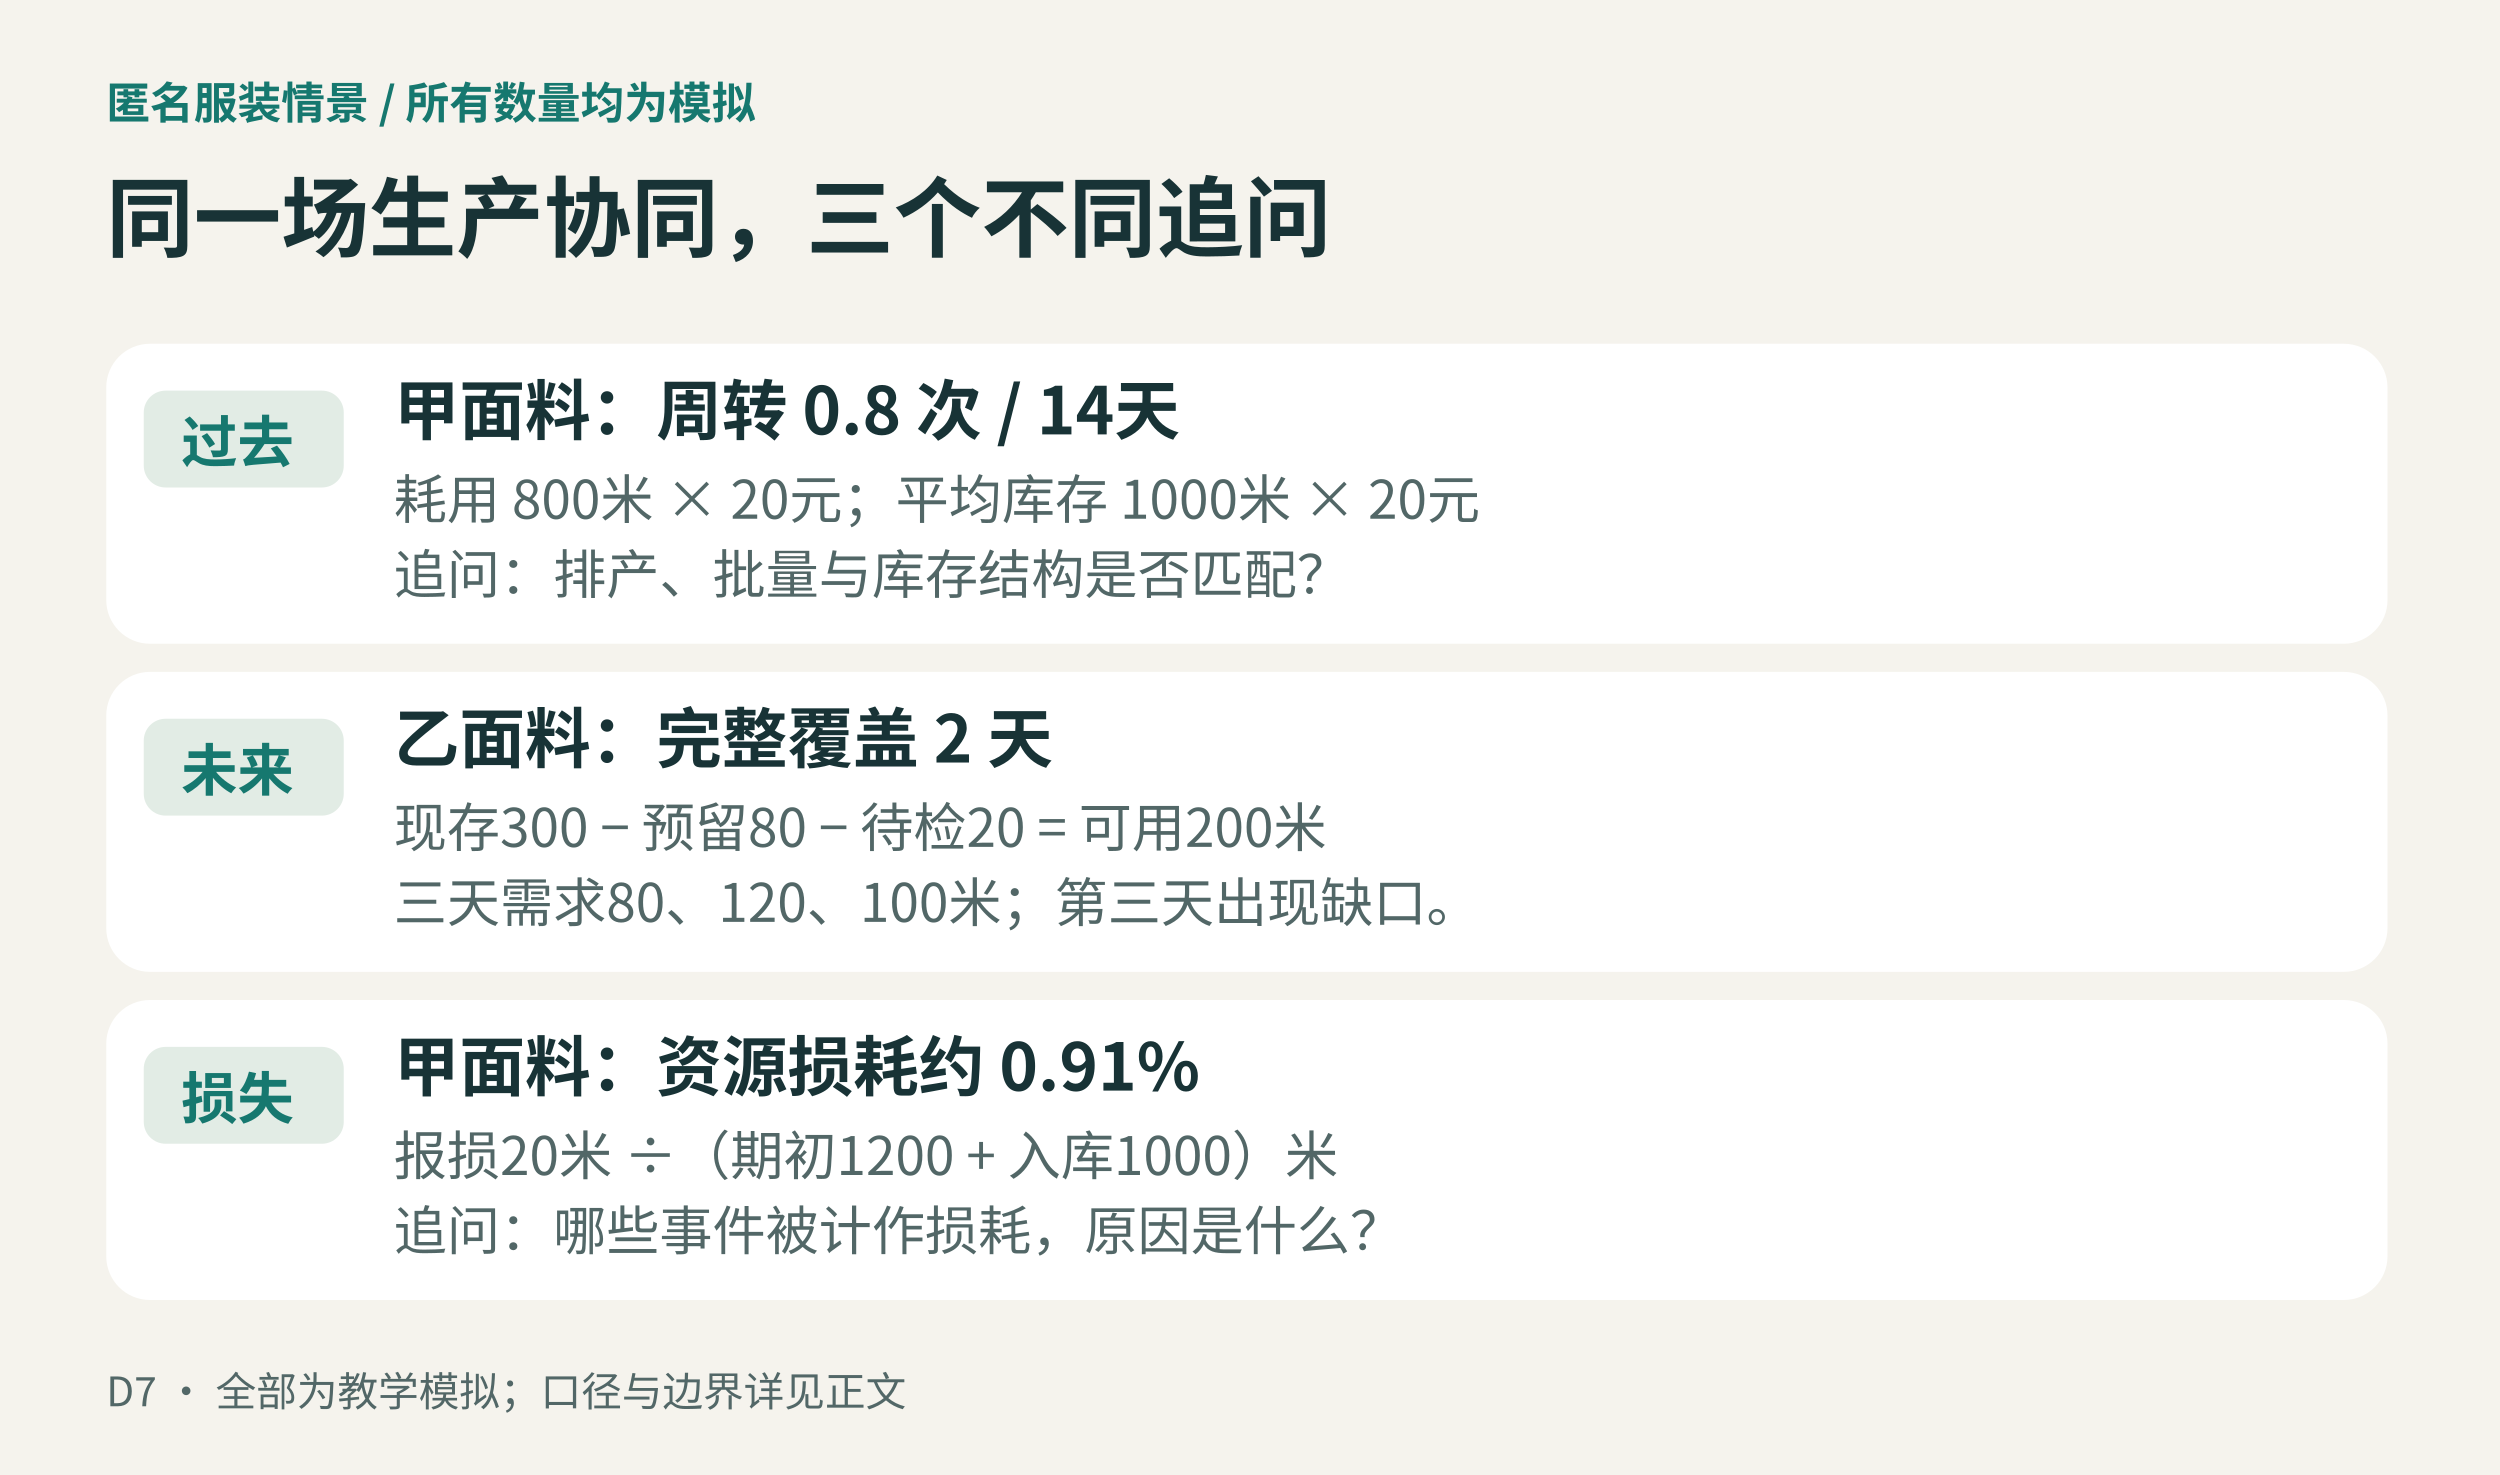
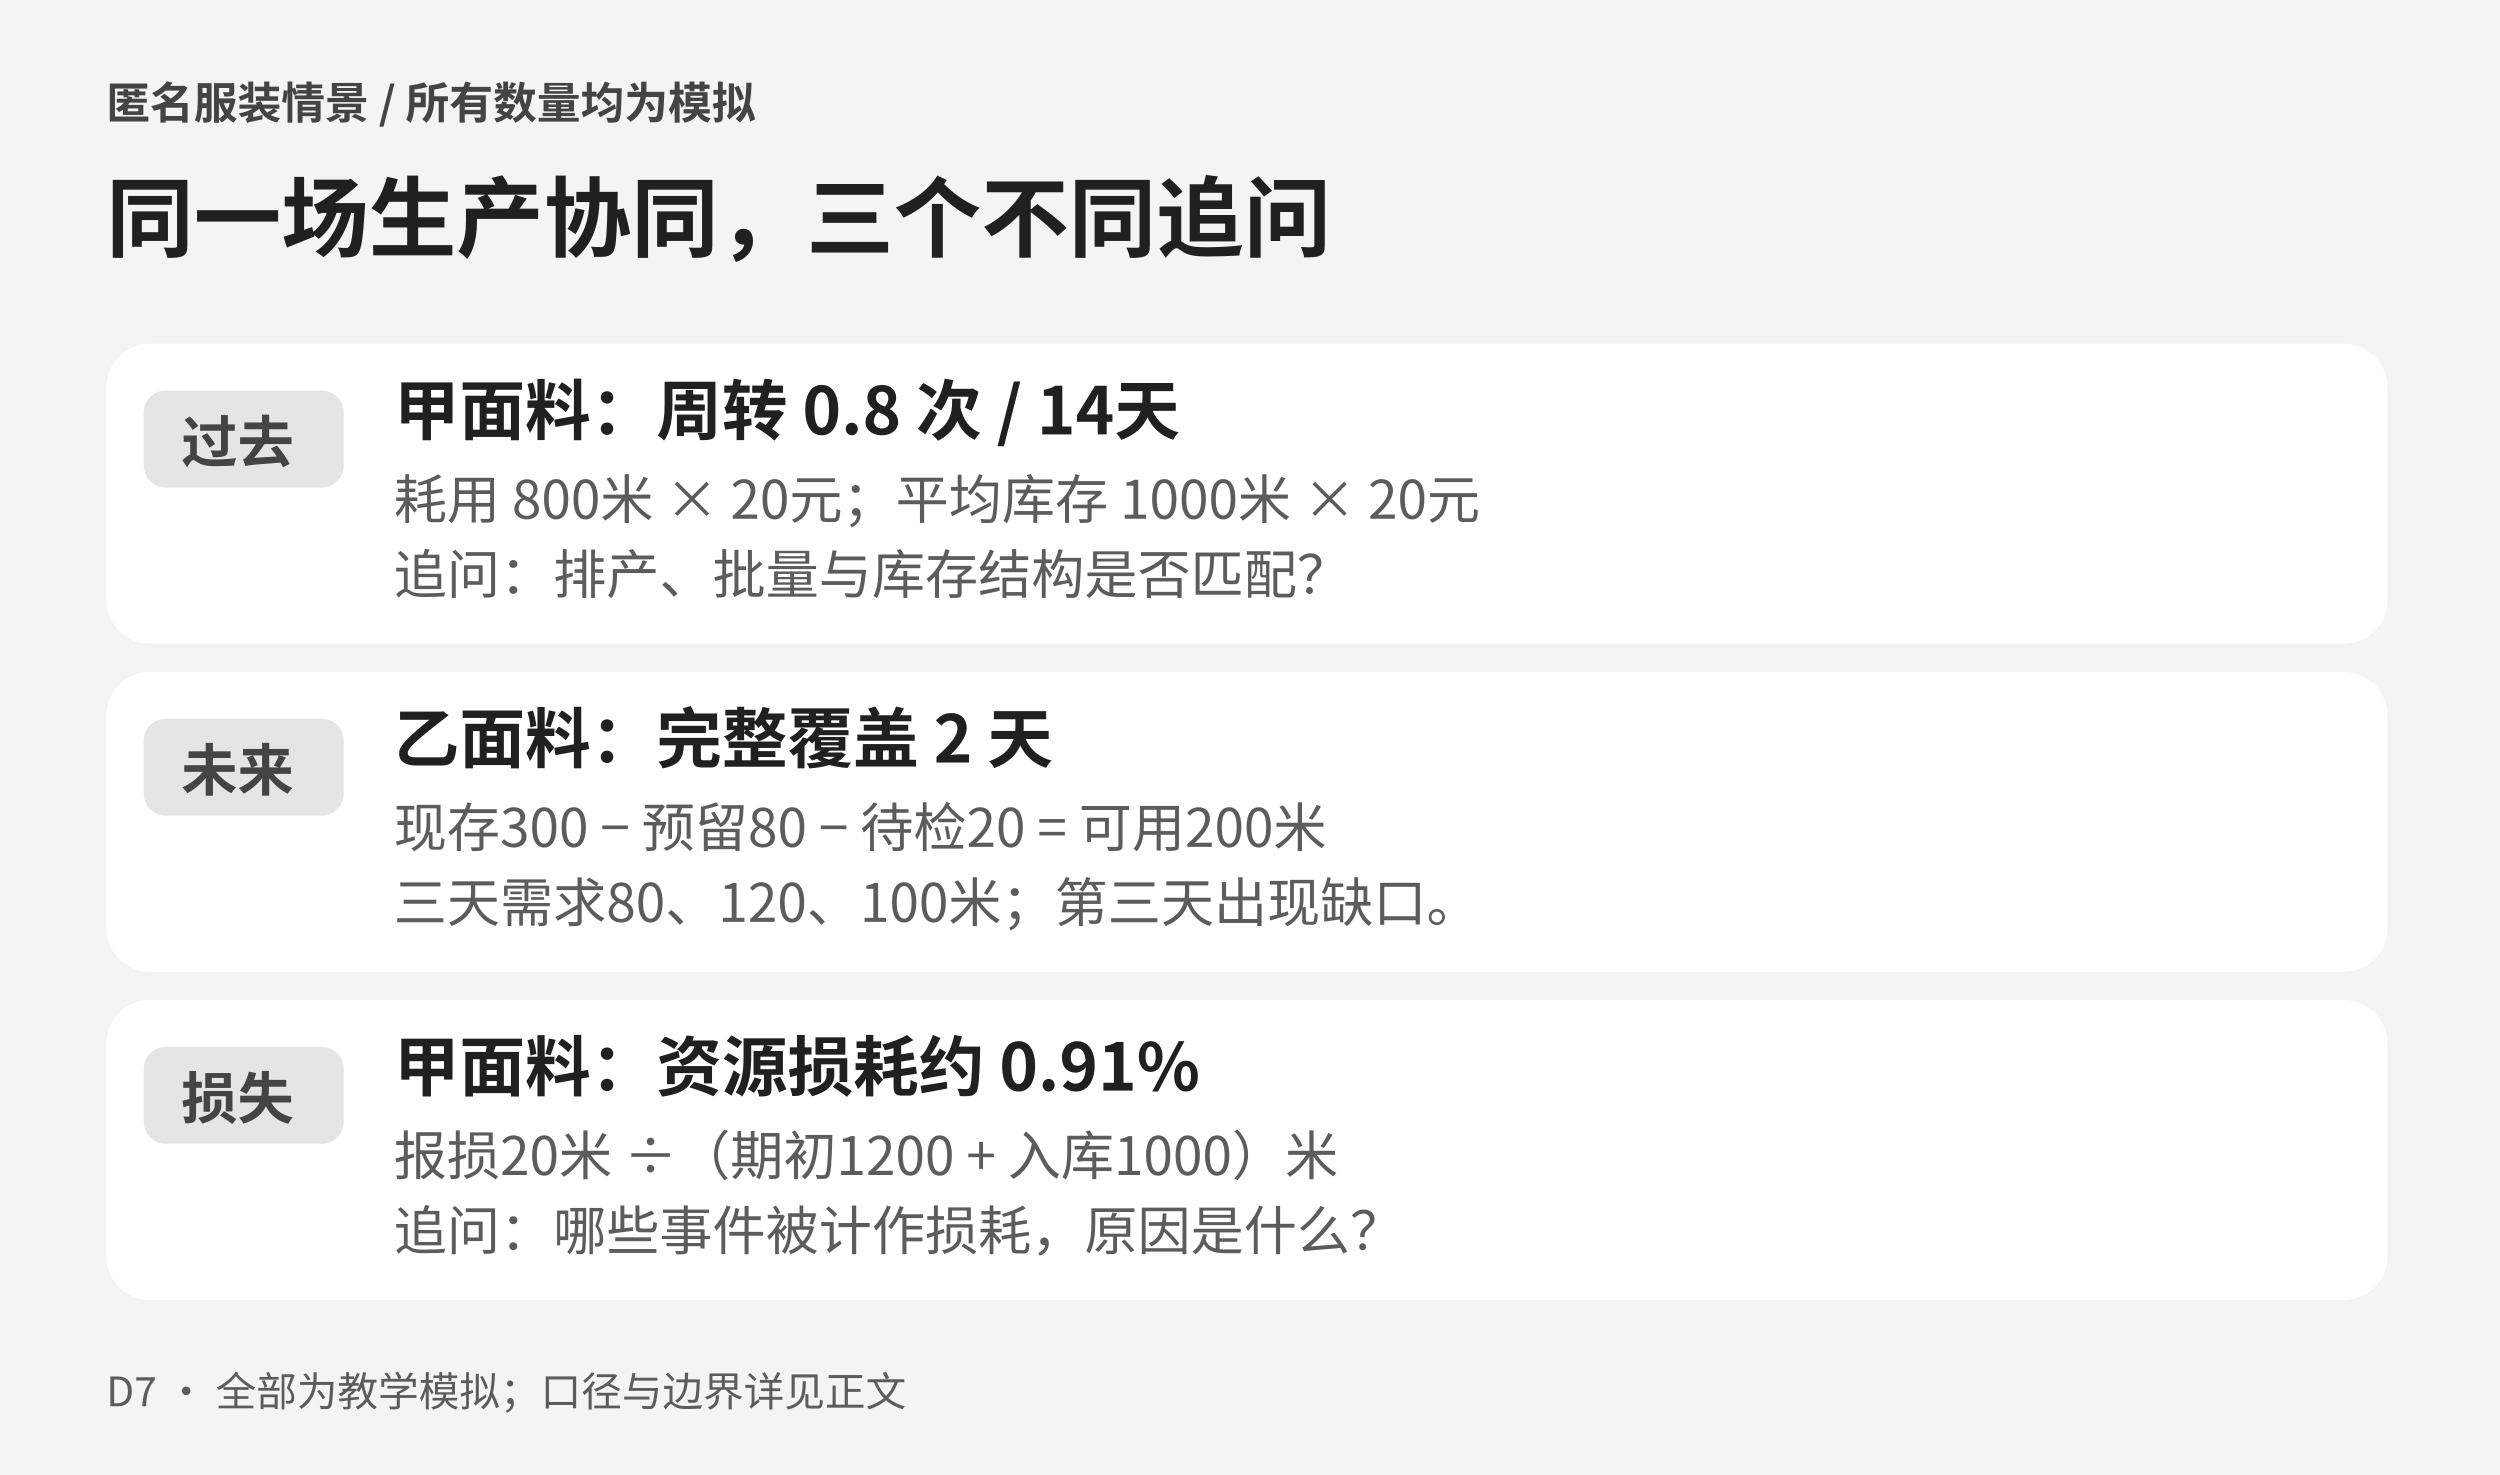
<svg xmlns="http://www.w3.org/2000/svg" width="800" height="472" viewBox="0 0 800 472">
  <g font-family="Noto Sans CJK SC, sans-serif">
-     <rect x="0" y="0" width="800" height="472" rx="0" fill="#f5f3ed" stroke="none" />
-     <text x="34" y="38" font-size="14" fill="#16786f" font-weight="bold">匿名服装情景 / 所有数量均为模拟</text>
-     <text x="34" y="80" font-size="28" fill="#183336" font-weight="bold">同一场生产协同，三个不同追问</text>
+     <rect x="0" y="0" width="800" height="472" rx="0" fill="#f4f4f4" stroke="none" />
+     <text x="34" y="38" font-size="14" fill="#444444" font-weight="bold">匿名服装情景 / 所有数量均为模拟</text>
+     <text x="34" y="80" font-size="28" fill="#202020" font-weight="bold">同一场生产协同，三个不同追问</text>
    <rect x="34" y="110" width="730" height="96" rx="14" fill="#ffffff" stroke="none" />
-     <rect x="46" y="125" width="64" height="31" rx="7" fill="#e2ece5" stroke="none" />
-     <text x="58" y="148" font-size="18" fill="#16786f" font-weight="bold">过去</text>
-     <text x="126" y="139" font-size="21" fill="#183336" font-weight="bold">甲面料：周转 0.8 次 / 14天</text>
-     <text x="126" y="166" font-size="17" fill="#526767" font-weight="normal">耗用 800米 × 20元；平均库存 1000米 × 20元</text>
-     <text x="126" y="190" font-size="17" fill="#526767" font-weight="normal">追问：排产、批量与库存结构是否匹配？</text>
+     <rect x="46" y="125" width="64" height="31" rx="7" fill="#e5e5e5" stroke="none" />
+     <text x="58" y="148" font-size="18" fill="#444444" font-weight="bold">过去</text>
+     <text x="126" y="139" font-size="21" fill="#202020" font-weight="bold">甲面料：周转 0.8 次 / 14天</text>
+     <text x="126" y="166" font-size="17" fill="#5c5c5c" font-weight="normal">耗用 800米 × 20元；平均库存 1000米 × 20元</text>
+     <text x="126" y="190" font-size="17" fill="#5c5c5c" font-weight="normal">追问：排产、批量与库存结构是否匹配？</text>
    <rect x="34" y="215" width="730" height="96" rx="14" fill="#ffffff" stroke="none" />
-     <rect x="46" y="230" width="64" height="31" rx="7" fill="#e2ece5" stroke="none" />
-     <text x="58" y="253" font-size="18" fill="#16786f" font-weight="bold">未来</text>
-     <text x="126" y="244" font-size="21" fill="#183336" font-weight="bold">乙面料：完整覆盖 2 天</text>
-     <text x="126" y="271" font-size="17" fill="#526767" font-weight="normal">现存300 − 预留80 − 待检20 = 可用200米</text>
-     <text x="126" y="295" font-size="17" fill="#526767" font-weight="normal">三天需求80、120、100米；第三天出现缺口。</text>
+     <rect x="46" y="230" width="64" height="31" rx="7" fill="#e5e5e5" stroke="none" />
+     <text x="58" y="253" font-size="18" fill="#444444" font-weight="bold">未来</text>
+     <text x="126" y="244" font-size="21" fill="#202020" font-weight="bold">乙面料：完整覆盖 2 天</text>
+     <text x="126" y="271" font-size="17" fill="#5c5c5c" font-weight="normal">现存300 − 预留80 − 待检20 = 可用200米</text>
+     <text x="126" y="295" font-size="17" fill="#5c5c5c" font-weight="normal">三天需求80、120、100米；第三天出现缺口。</text>
    <rect x="34" y="320" width="730" height="96" rx="14" fill="#ffffff" stroke="none" />
-     <rect x="46" y="335" width="64" height="31" rx="7" fill="#e2ece5" stroke="none" />
-     <text x="58" y="358" font-size="18" fill="#16786f" font-weight="bold">损失</text>
-     <text x="126" y="349" font-size="21" fill="#183336" font-weight="bold">甲面料：资源损耗约 0.91%</text>
-     <text x="126" y="376" font-size="17" fill="#526767" font-weight="normal">报损20米 ÷（期初1200 + 入库1000）米</text>
-     <text x="126" y="400" font-size="17" fill="#526767" font-weight="normal">追问：哪些事件被计作损耗，原因是什么？</text>
-     <text x="34" y="450" font-size="13" fill="#526767" font-weight="normal">D7 · 全部为教学模拟；口径与边界详见正文</text>
+     <rect x="46" y="335" width="64" height="31" rx="7" fill="#e5e5e5" stroke="none" />
+     <text x="58" y="358" font-size="18" fill="#444444" font-weight="bold">损失</text>
+     <text x="126" y="349" font-size="21" fill="#202020" font-weight="bold">甲面料：资源损耗约 0.91%</text>
+     <text x="126" y="376" font-size="17" fill="#5c5c5c" font-weight="normal">报损20米 ÷（期初1200 + 入库1000）米</text>
+     <text x="126" y="400" font-size="17" fill="#5c5c5c" font-weight="normal">追问：哪些事件被计作损耗，原因是什么？</text>
+     <text x="34" y="450" font-size="13" fill="#5c5c5c" font-weight="normal">D7 · 全部为教学模拟；口径与边界详见正文</text>
  </g>
</svg>
